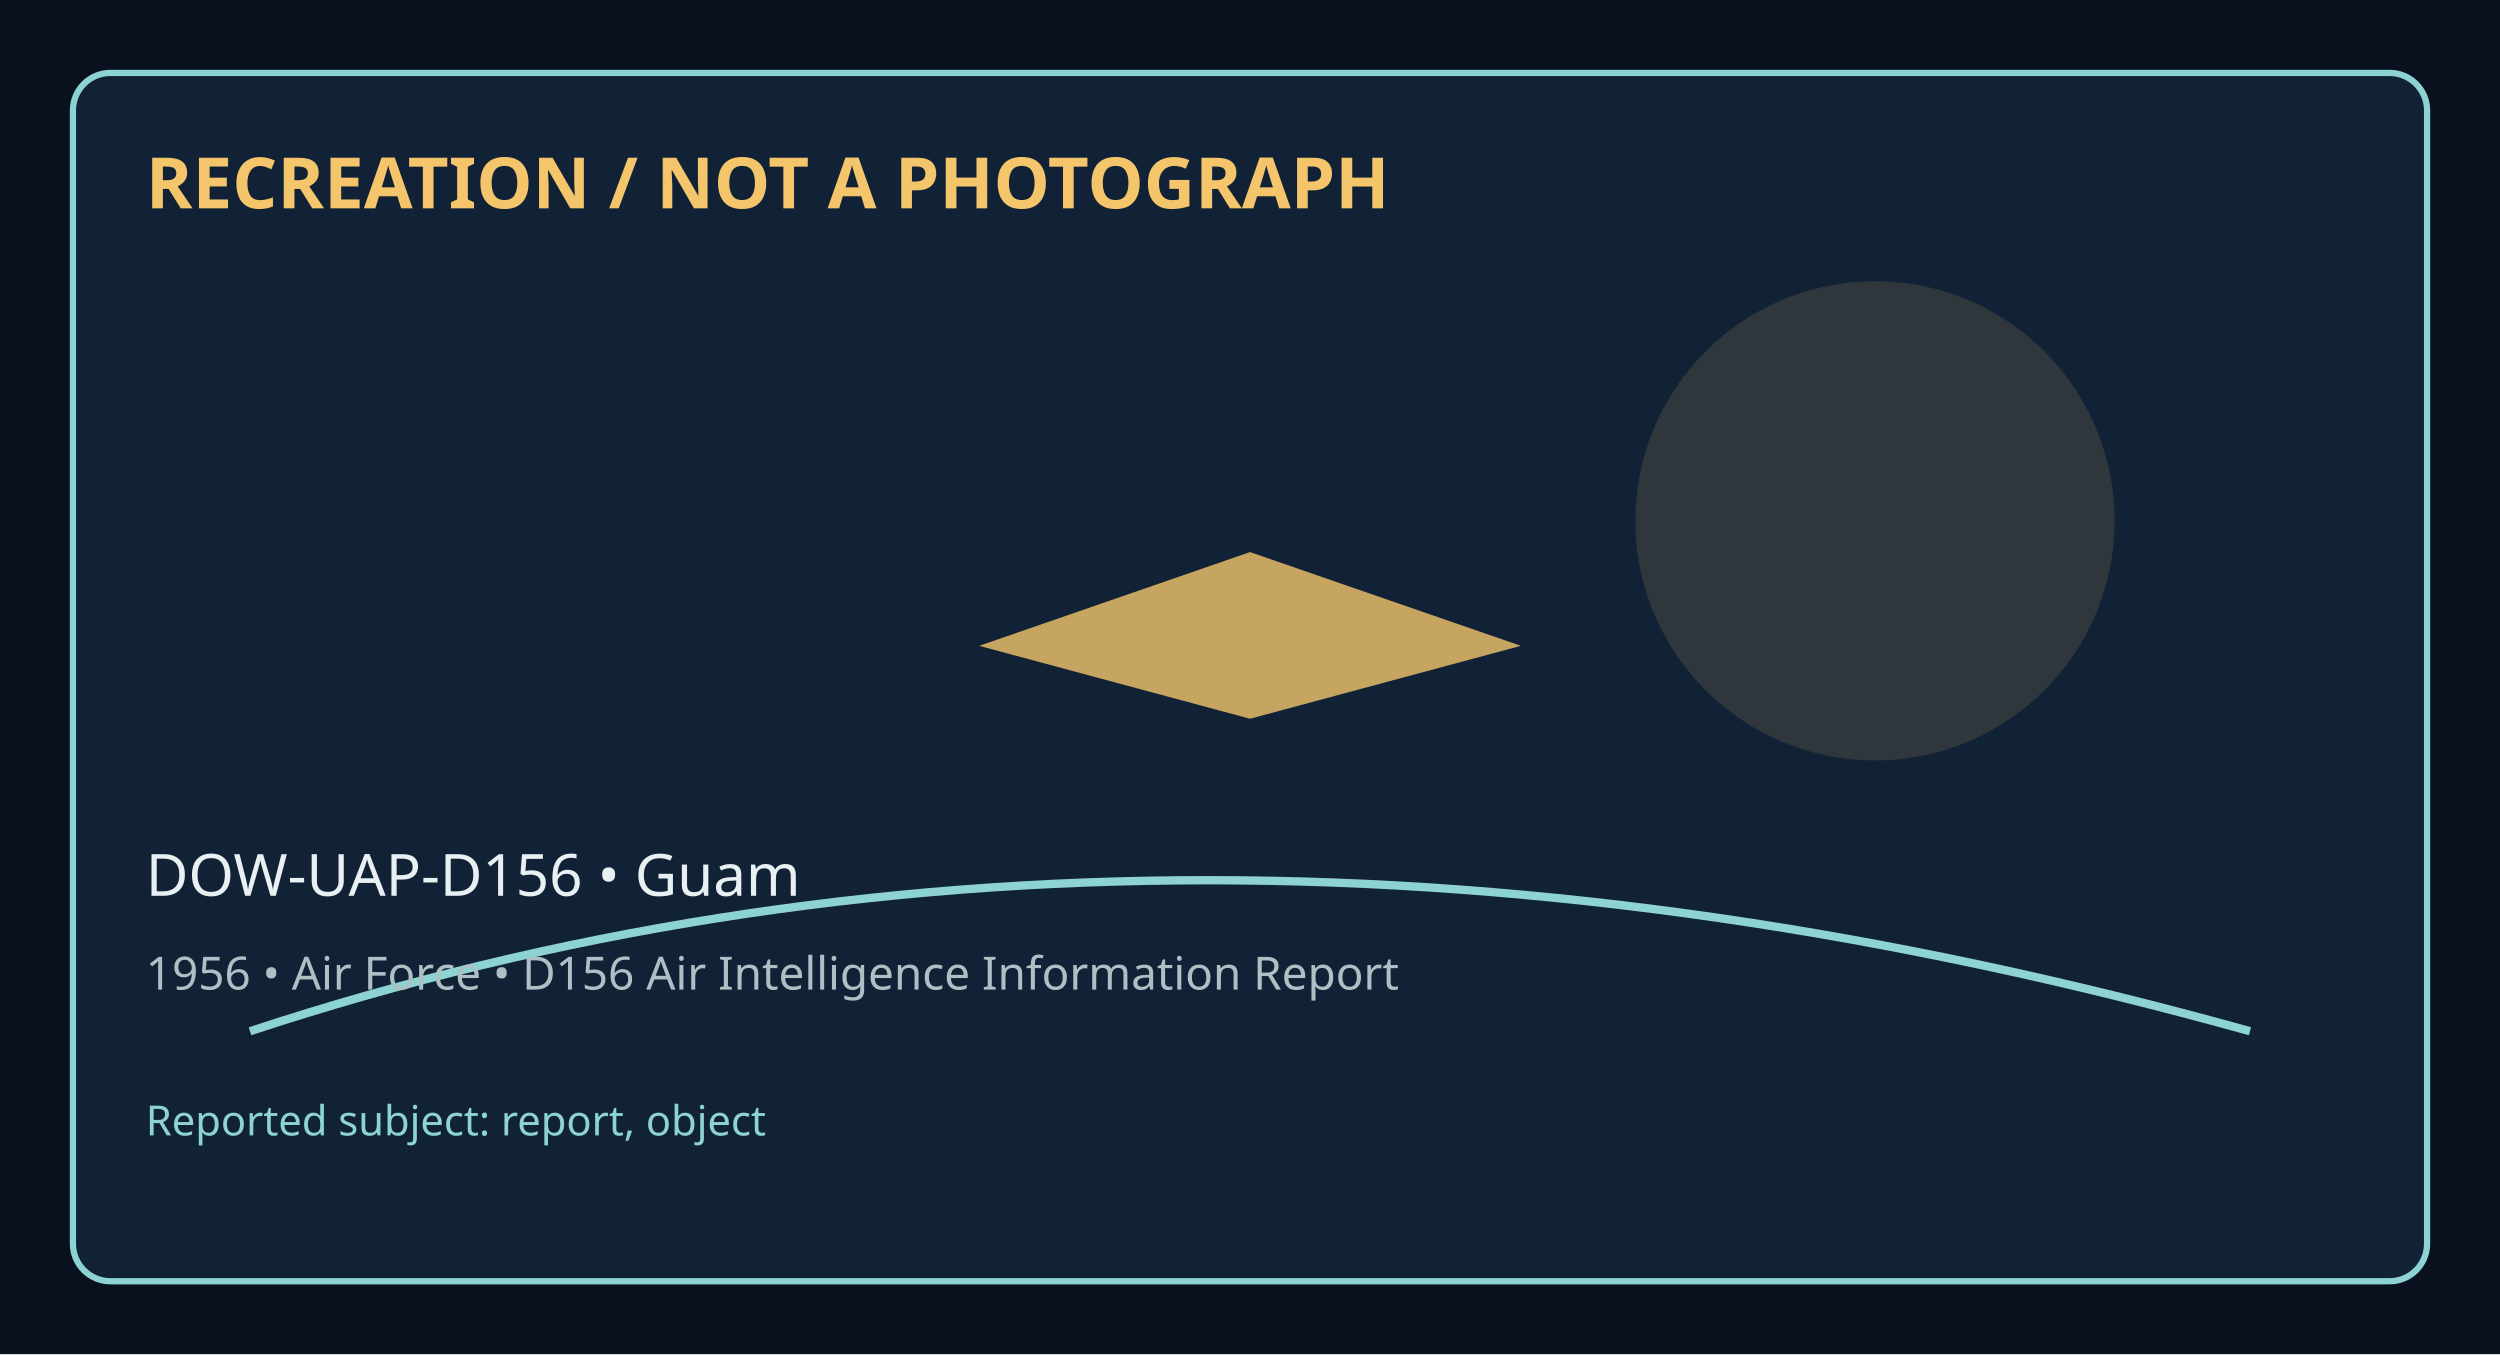
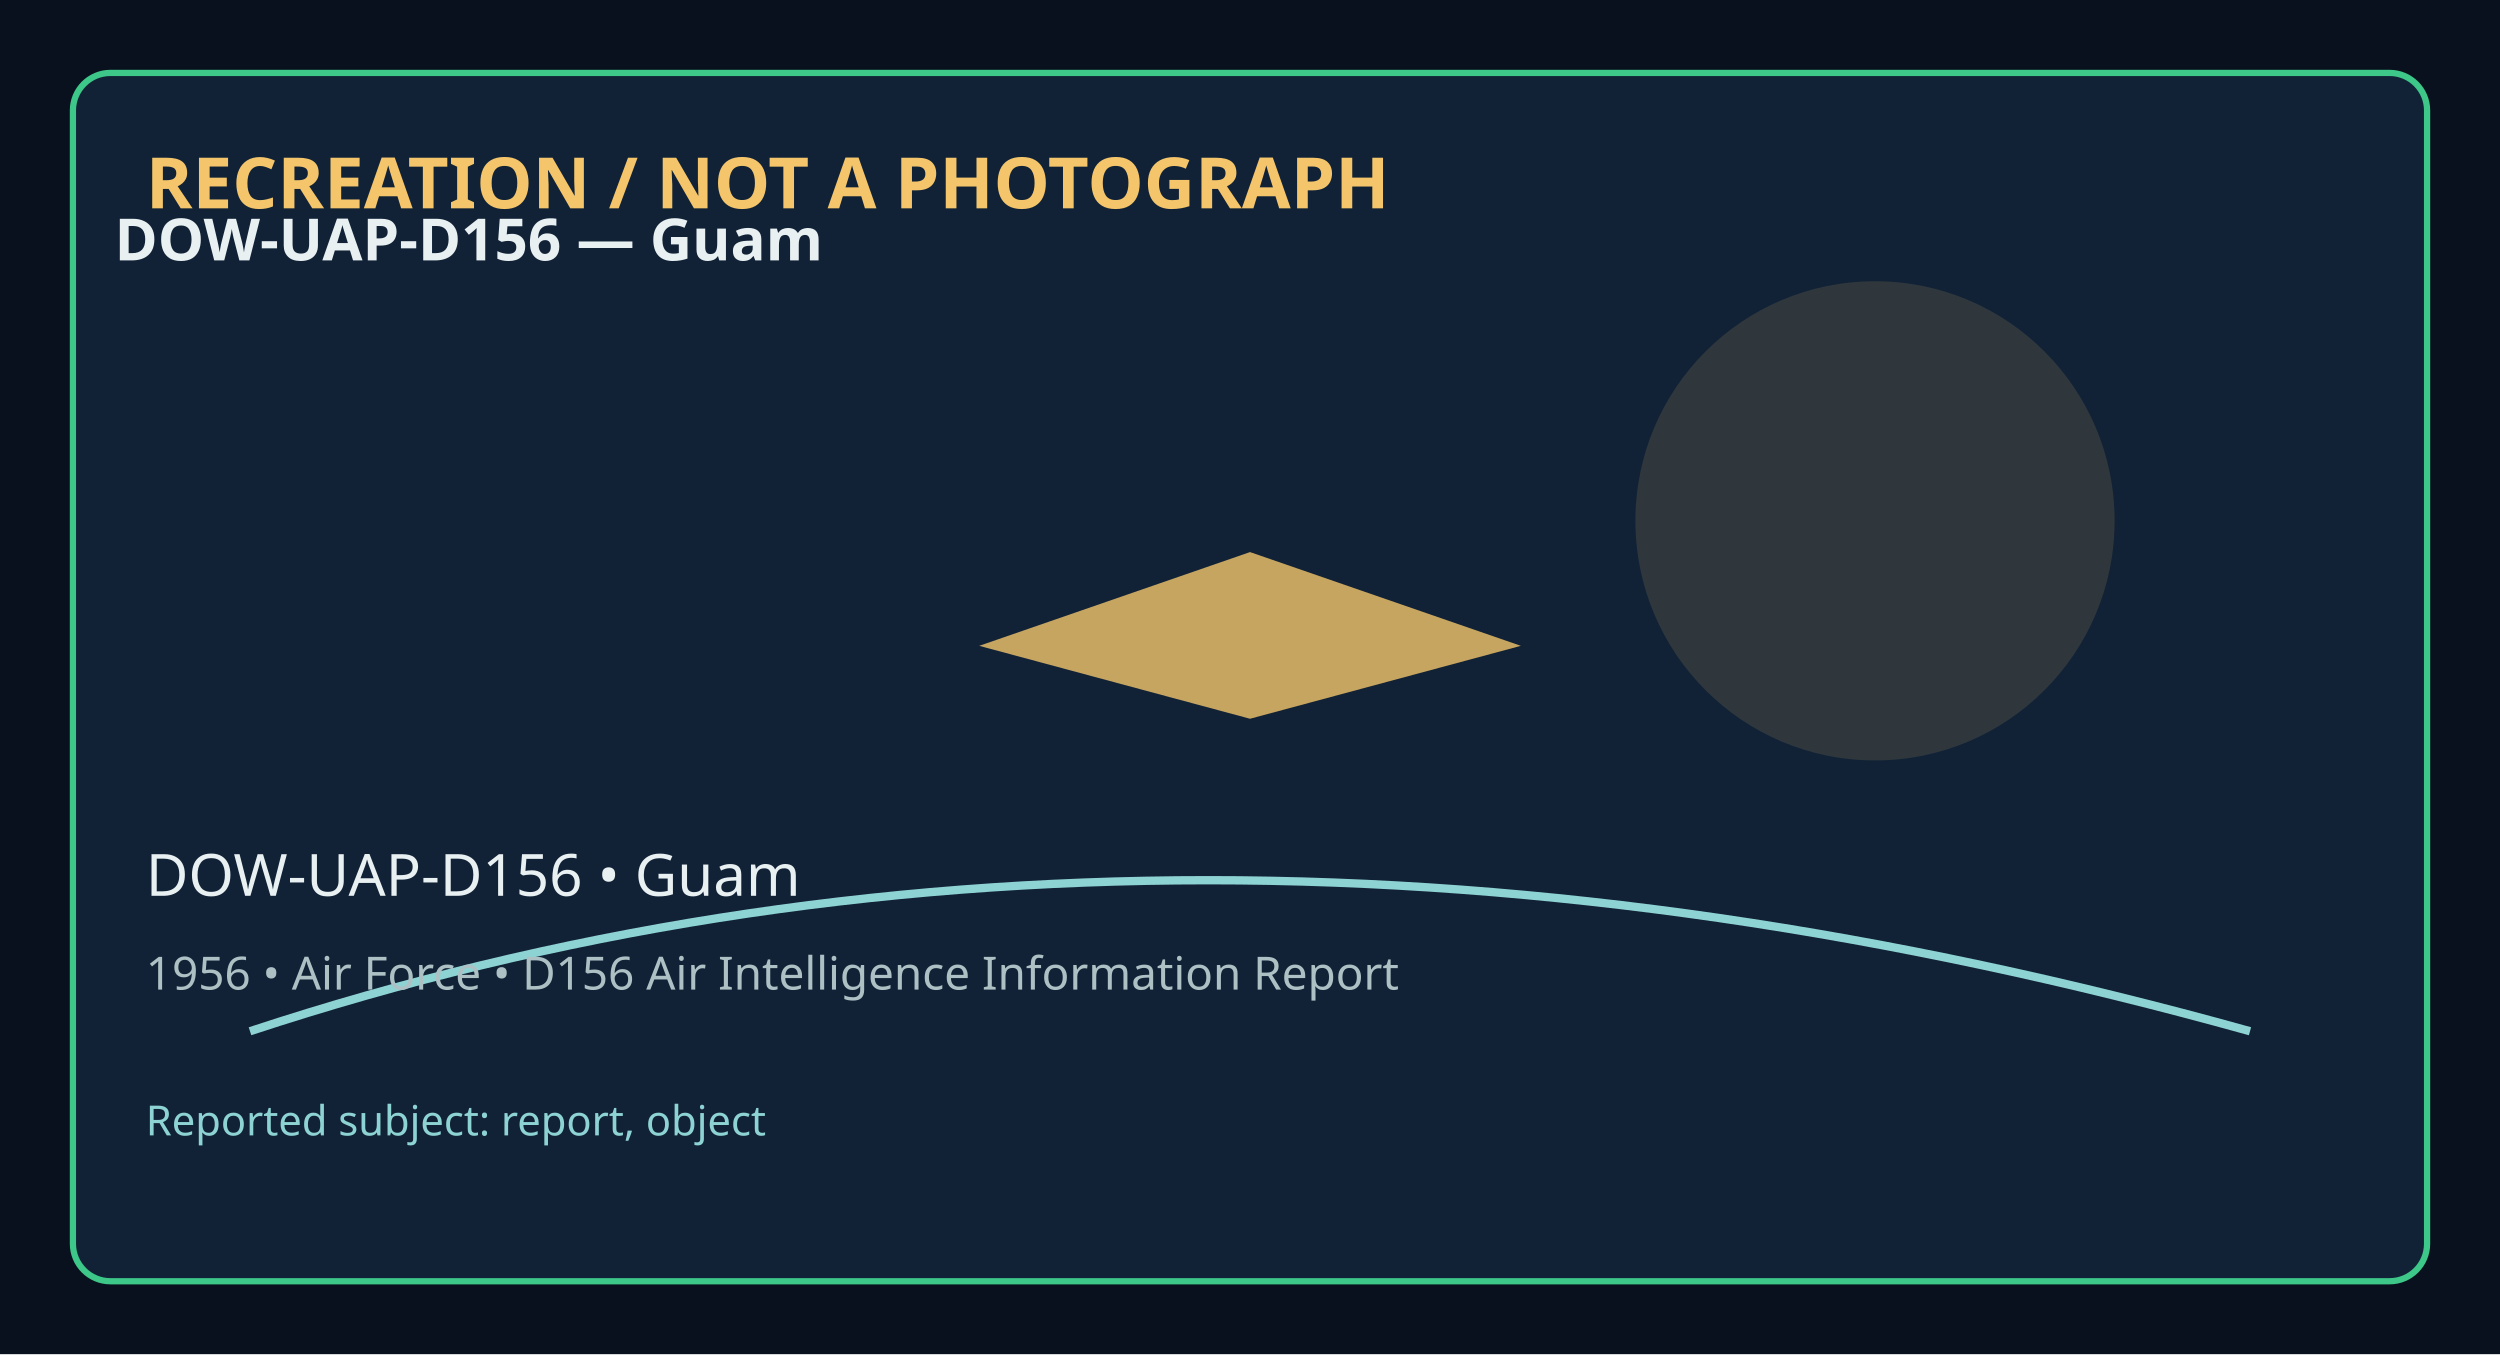
<svg xmlns="http://www.w3.org/2000/svg" viewBox="0 0 1200 650">
  <rect width="1200" height="650" fill="#08111d" />
-   <rect x="35" y="35" width="1130" height="580" rx="18" fill="#112236" stroke="#8ed3d4" stroke-width="3" />
+   <rect x="35" y="35" width="1130" height="580" rx="18" fill="#112236" stroke="#3dc788" stroke-width="3" />
  <circle cx="900" cy="250" r="115" fill="#f4c56b" opacity=".13" />
  <path d="M120 495 Q560 350 1080 495" fill="none" stroke="#8ed3d4" stroke-width="4" />
  <path d="M470 310 L600 265 L730 310 L600 345 Z" fill="#f4c56b" opacity=".8" />
  <text x="70" y="100" fill="#f4c56b" font-family="sans-serif" font-size="34" font-weight="700">RECREATION / NOT A PHOTOGRAPH</text>
  <text x="70" y="430" fill="#e8f0f2" font-family="sans-serif" font-size="28">DOW-UAP-D156 • Guam</text>
  <text x="70" y="475" fill="#adc1c5" font-family="sans-serif" font-size="22">1956 • Air Force • D156 Air Intelligence Information Report</text>
  <text x="70" y="545" fill="#8ed3d4" font-family="sans-serif" font-size="20">Reported subject: report, object</text>
+   <text x="55" y="125" fill="#e8f0f2" font-family="sans-serif" font-size="28" font-weight="700">DOW-UAP-D156 — Guam</text>
</svg>
